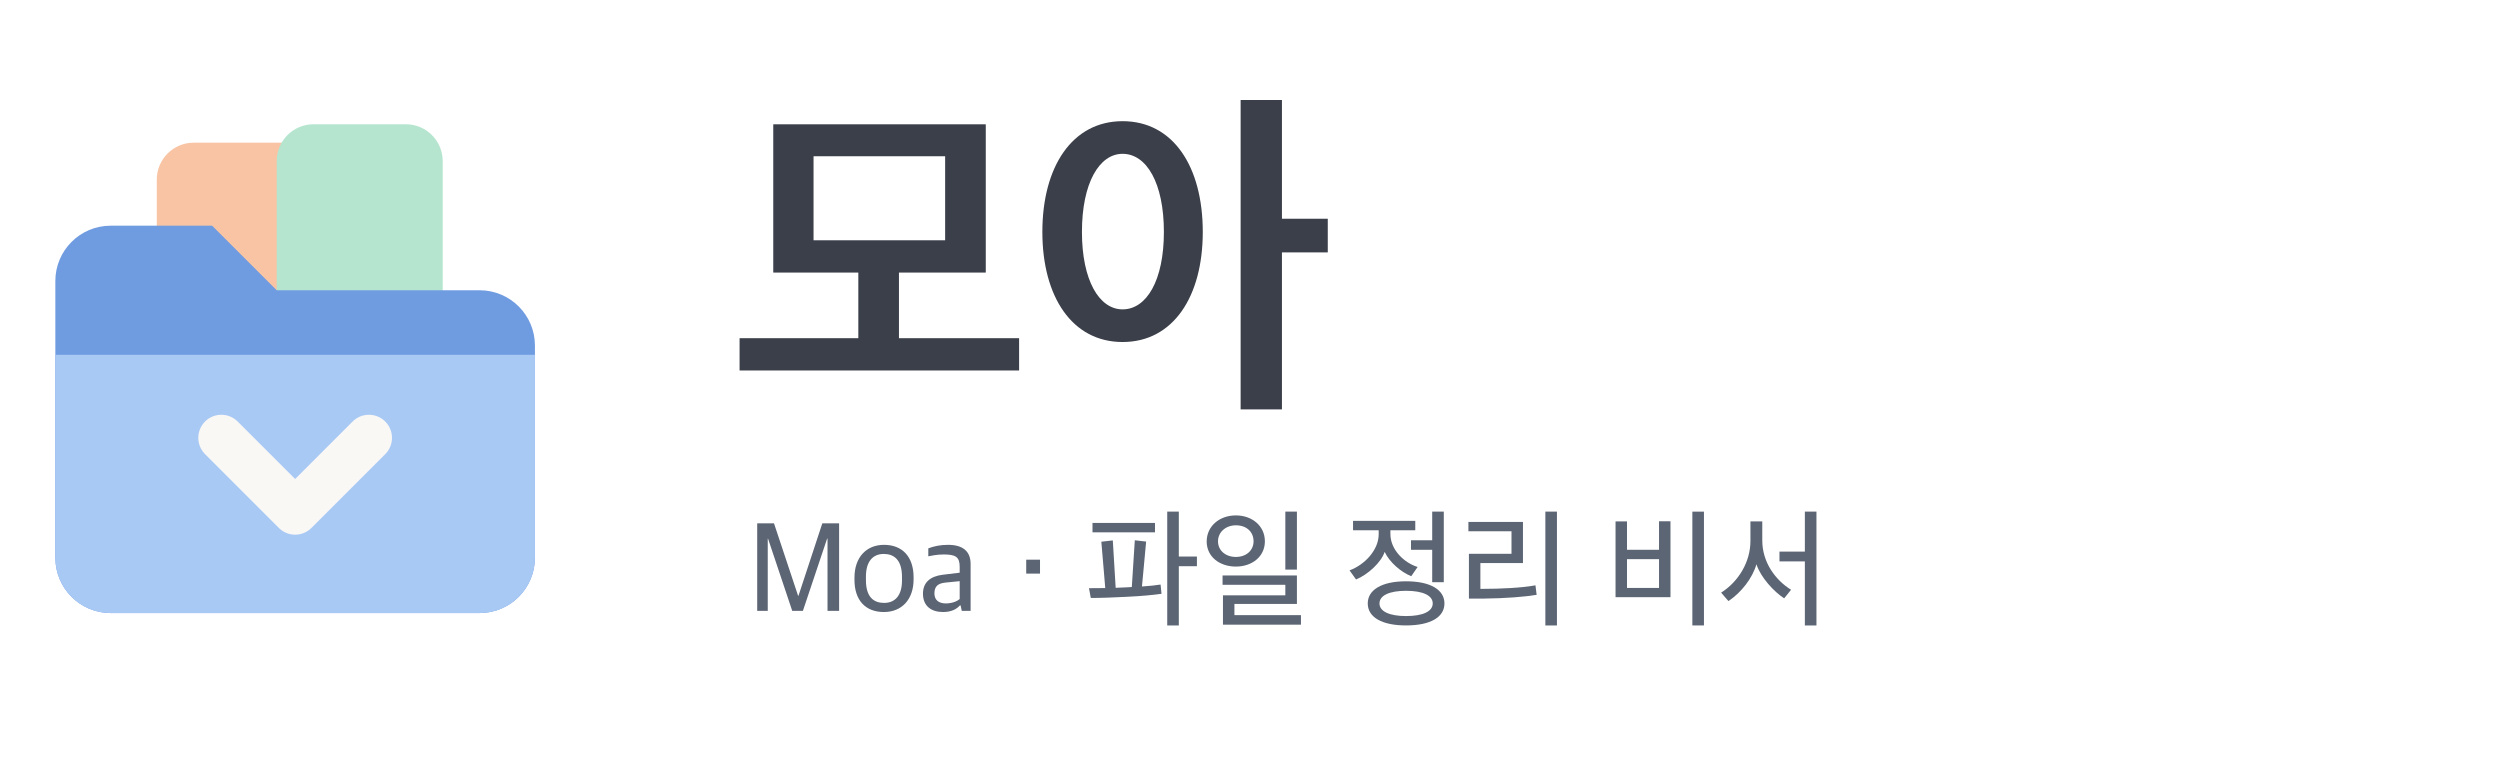
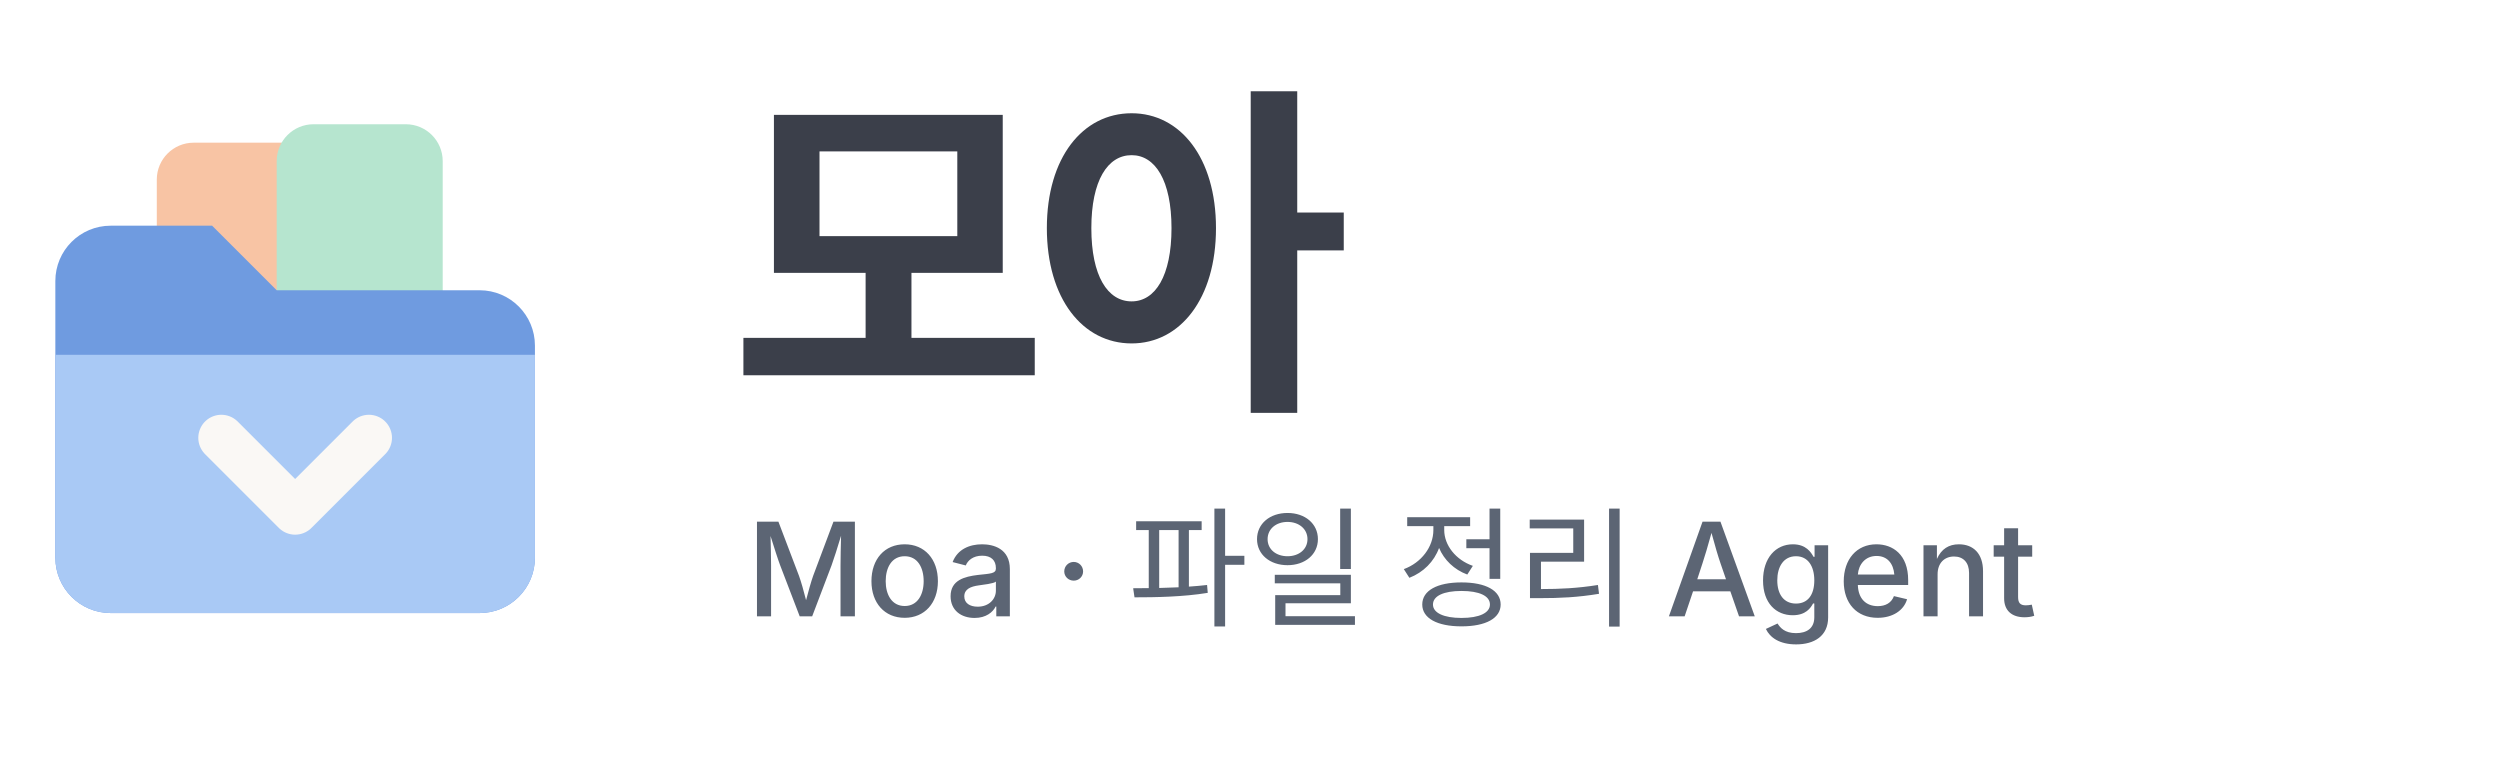
- <svg xmlns="http://www.w3.org/2000/svg" width="288" height="88" viewBox="0 0 288 88" role="img" aria-label="모아 · Moa · 파일 정리 비서">
+ <svg xmlns="http://www.w3.org/2000/svg" width="288" height="88" viewBox="0 0 288 88" role="img" aria-label="모아 · Moa · 파일 정리 Agent">
  <g transform="translate(0 9) scale(1.0625)">
    <path d="M17 19V11a4 4 0 0 1 4-4h11a4 4 0 0 1 4 4v15H17Z" fill="#F8C4A4" />
    <path d="M30 23V9a4 4 0 0 1 4-4h10a4 4 0 0 1 4 4v19H30Z" fill="#B6E5CF" />
    <path d="M6 22a6 6 0 0 1 6-6h11l7 7h22a6 6 0 0 1 6 6v23a6 6 0 0 1-6 6H12a6 6 0 0 1-6-6Z" fill="#6F9BE0" />
    <path d="M6 30h52v22a6 6 0 0 1-6 6H12a6 6 0 0 1-6-6Z" fill="#A9C9F5" />
    <path d="m24 39 8 8 8-8" fill="none" stroke="#FAF8F5" stroke-width="5" stroke-linecap="round" stroke-linejoin="round" />
  </g>
-   <g fill="#3B3F4A">
-     <path d="M117.400 42.680L117.400 38.960L103.560 38.960L103.560 31.400L113.560 31.400L113.560 14.320L89.080 14.320L89.080 31.400L98.880 31.400L98.880 38.960L85.200 38.960L85.200 42.680ZM108.880 27.680L93.720 27.680L93.720 18.000L108.880 18.000Z" />
-     <path d="M147.680 11.520L142.920 11.520L142.920 47.160L147.680 47.160L147.680 29.080L152.960 29.080L152.960 25.200L147.680 25.200ZM120.080 26.720C120.080 34.200 123.520 39.400 129.320 39.400C135.160 39.400 138.560 34.160 138.560 26.720C138.560 19.200 135.160 13.960 129.320 13.960C123.520 13.960 120.080 19.200 120.080 26.720ZM134.080 26.720C134.080 32.320 132.080 35.640 129.320 35.640C126.640 35.640 124.640 32.320 124.640 26.720C124.640 21.080 126.640 17.720 129.320 17.720C132.080 17.720 134.080 21.080 134.080 26.720Z" />
-   </g>
-   <g fill="#5C6574">
-     <path d="M87.230 70.370L88.445 70.370L88.445 62.045L88.475 62.045L91.265 70.370L92.495 70.370L95.285 62.045L95.330 62.045L95.330 70.370L96.665 70.370L96.665 60.290L94.730 60.290L91.985 68.630L91.940 68.630L89.165 60.290L87.230 60.290Z" />
-     <path d="M101.825 70.505C103.865 70.505 105.245 69.080 105.245 66.740L105.245 66.500C105.245 64.160 103.970 62.765 101.840 62.765C99.800 62.765 98.435 64.205 98.435 66.545L98.435 66.800C98.435 69.125 99.680 70.505 101.825 70.505ZM101.855 69.455C100.700 69.455 99.755 68.840 99.755 66.830L99.755 66.410C99.755 64.745 100.505 63.815 101.810 63.815C102.965 63.815 103.910 64.460 103.910 66.470L103.910 66.875C103.910 68.540 103.160 69.455 101.855 69.455Z" />
-     <path d="M108.635 70.505C109.625 70.505 110.210 70.160 110.585 69.740L110.660 69.740L110.795 70.370L111.815 70.370L111.815 64.970C111.815 63.470 110.870 62.765 109.220 62.765C108.320 62.765 107.615 62.915 106.940 63.170L106.940 64.085C107.390 63.995 107.990 63.875 108.725 63.875C110.060 63.875 110.555 64.145 110.555 65.285L110.555 65.975L108.575 66.215C107.165 66.395 106.325 67.100 106.325 68.390C106.325 69.830 107.300 70.505 108.635 70.505ZM108.950 69.515C108.170 69.515 107.645 69.140 107.645 68.360C107.645 67.550 108.050 67.205 108.905 67.115L110.555 66.950L110.555 69.005C110.225 69.305 109.610 69.515 108.950 69.515Z" />
-     <path d="M118.220 66.080L119.810 66.080L119.810 64.475L118.220 64.475Z" />
-     <path d="M133.700 67.340C133.160 67.430 132.425 67.505 131.555 67.565L132.035 62.390L130.730 62.240L130.385 67.625C130.205 67.640 130.055 67.655 129.890 67.655C129.455 67.685 128.975 67.700 128.525 67.715L128.195 62.255L126.875 62.405L127.325 67.745C126.695 67.760 126.080 67.760 125.450 67.760L125.660 68.885C126.875 68.885 128.405 68.825 129.845 68.750C131.420 68.675 132.890 68.540 133.805 68.405ZM135.800 58.940L134.465 58.940L134.465 72.050L135.800 72.050L135.800 65.225L137.885 65.225L137.885 64.115L135.800 64.115ZM133.055 61.325L133.055 60.245L125.855 60.245L125.855 61.325Z" />
-     <path d="M149.405 65.615L149.405 58.940L148.070 58.940L148.070 65.615ZM149.870 71.960L149.870 70.865L142.205 70.865L142.205 69.575L149.405 69.575L149.405 66.290L140.840 66.290L140.840 67.370L148.070 67.370L148.070 68.585L140.885 68.585L140.885 71.960ZM142.370 59.375C140.480 59.375 139.010 60.620 139.010 62.375C139.010 64.160 140.525 65.270 142.370 65.270C144.245 65.270 145.715 64.115 145.715 62.360C145.715 60.590 144.245 59.375 142.370 59.375ZM142.370 60.515C143.615 60.515 144.410 61.280 144.410 62.360C144.410 63.380 143.600 64.160 142.370 64.160C141.200 64.160 140.315 63.425 140.315 62.360C140.315 61.280 141.230 60.515 142.370 60.515Z" />
-     <path d="M166.400 69.515C166.400 67.955 164.810 66.965 161.975 66.965C159.170 66.965 157.565 67.955 157.565 69.515C157.565 71.090 159.170 72.050 161.975 72.050C164.810 72.050 166.400 71.090 166.400 69.515ZM155.870 61.085L158.825 61.085L158.825 61.550C158.825 63.380 157.175 65.090 155.465 65.705L156.215 66.755C157.565 66.200 159.095 64.820 159.515 63.575C160.055 64.760 161.405 65.915 162.575 66.380L163.310 65.315C161.825 64.865 160.175 63.380 160.175 61.520L160.175 61.085L163.040 61.085L163.040 60.005L155.870 60.005ZM161.975 68.060C163.925 68.060 165.050 68.600 165.050 69.515C165.050 70.430 163.925 70.970 161.975 70.970C160.055 70.970 158.915 70.430 158.915 69.515C158.915 68.600 160.055 68.060 161.975 68.060ZM164.990 63.335L164.990 67.070L166.325 67.070L166.325 58.940L164.990 58.940L164.990 62.240L162.545 62.240L162.545 63.335Z" />
-     <path d="M176.885 67.430C175.295 67.730 172.760 67.835 170.930 67.835L170.540 67.835L170.540 64.865L175.445 64.865L175.445 60.125L169.160 60.125L169.160 61.205L174.125 61.205L174.125 63.800L169.220 63.800L169.220 68.960L170.855 68.960C173.510 68.930 175.655 68.750 177.020 68.525ZM178.025 58.940L178.025 72.050L179.360 72.050L179.360 58.940Z" />
-     <path d="M196.295 72.050L196.295 58.940L194.960 58.940L194.960 72.050ZM192.440 68.795L192.440 60.050L191.120 60.050L191.120 63.335L187.430 63.335L187.430 60.065L186.110 60.065L186.110 68.795ZM191.120 67.730L187.430 67.730L187.430 64.415L191.120 64.415Z" />
-     <path d="M209.255 72.050L209.255 58.940L207.920 58.940L207.920 63.545L204.995 63.545L204.995 64.670L207.920 64.670L207.920 72.050ZM206.330 67.940C204.485 66.800 203.015 64.730 203.015 62.270L203.015 60.065L201.650 60.065L201.650 62.330C201.650 64.745 200.255 67.025 198.275 68.270L199.115 69.245C200.585 68.270 201.890 66.605 202.340 65.000C202.835 66.530 204.365 68.165 205.535 68.930Z" />
+   <g font-family="-apple-system, BlinkMacSystemFont, 'Apple SD Gothic Neo', 'Noto Sans KR', sans-serif">
+     <text x="84" y="44" fill="#3B3F4A" font-size="40" font-weight="700" letter-spacing="-2">모아</text>
+     <text x="86" y="71" fill="#5C6574" font-size="15" font-weight="500">Moa · 파일 정리 Agent</text>
  </g>
</svg>
